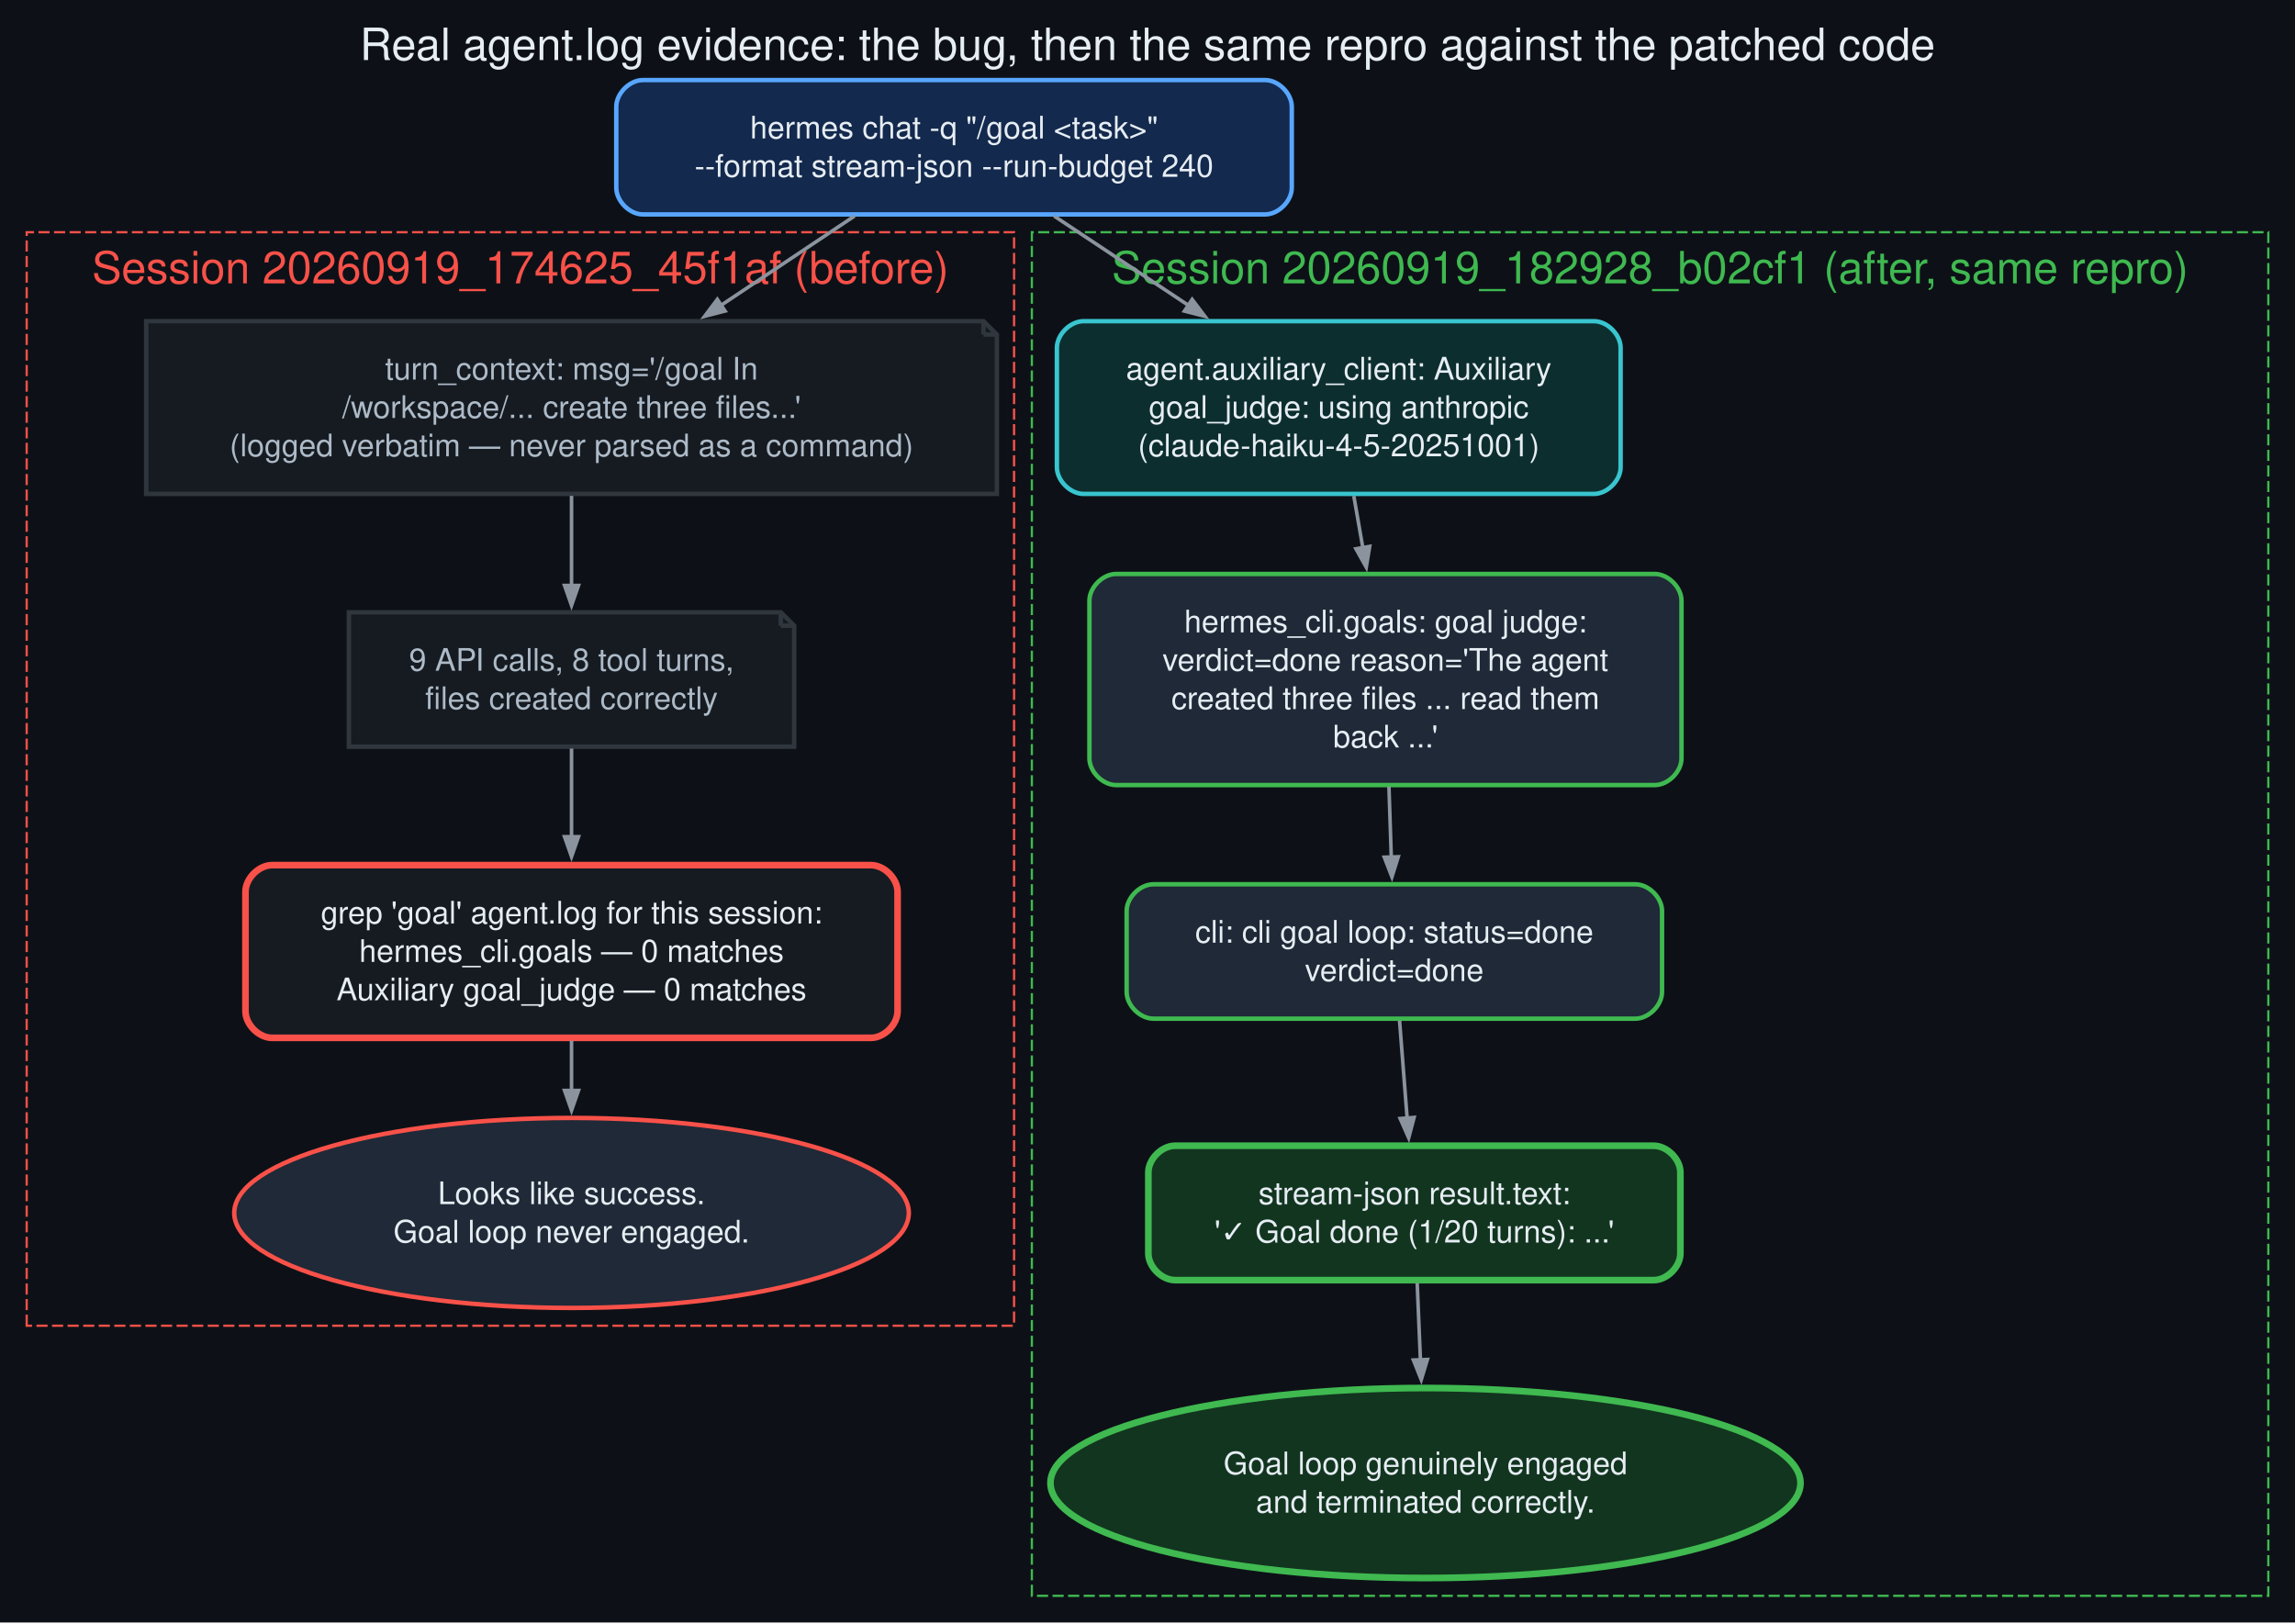
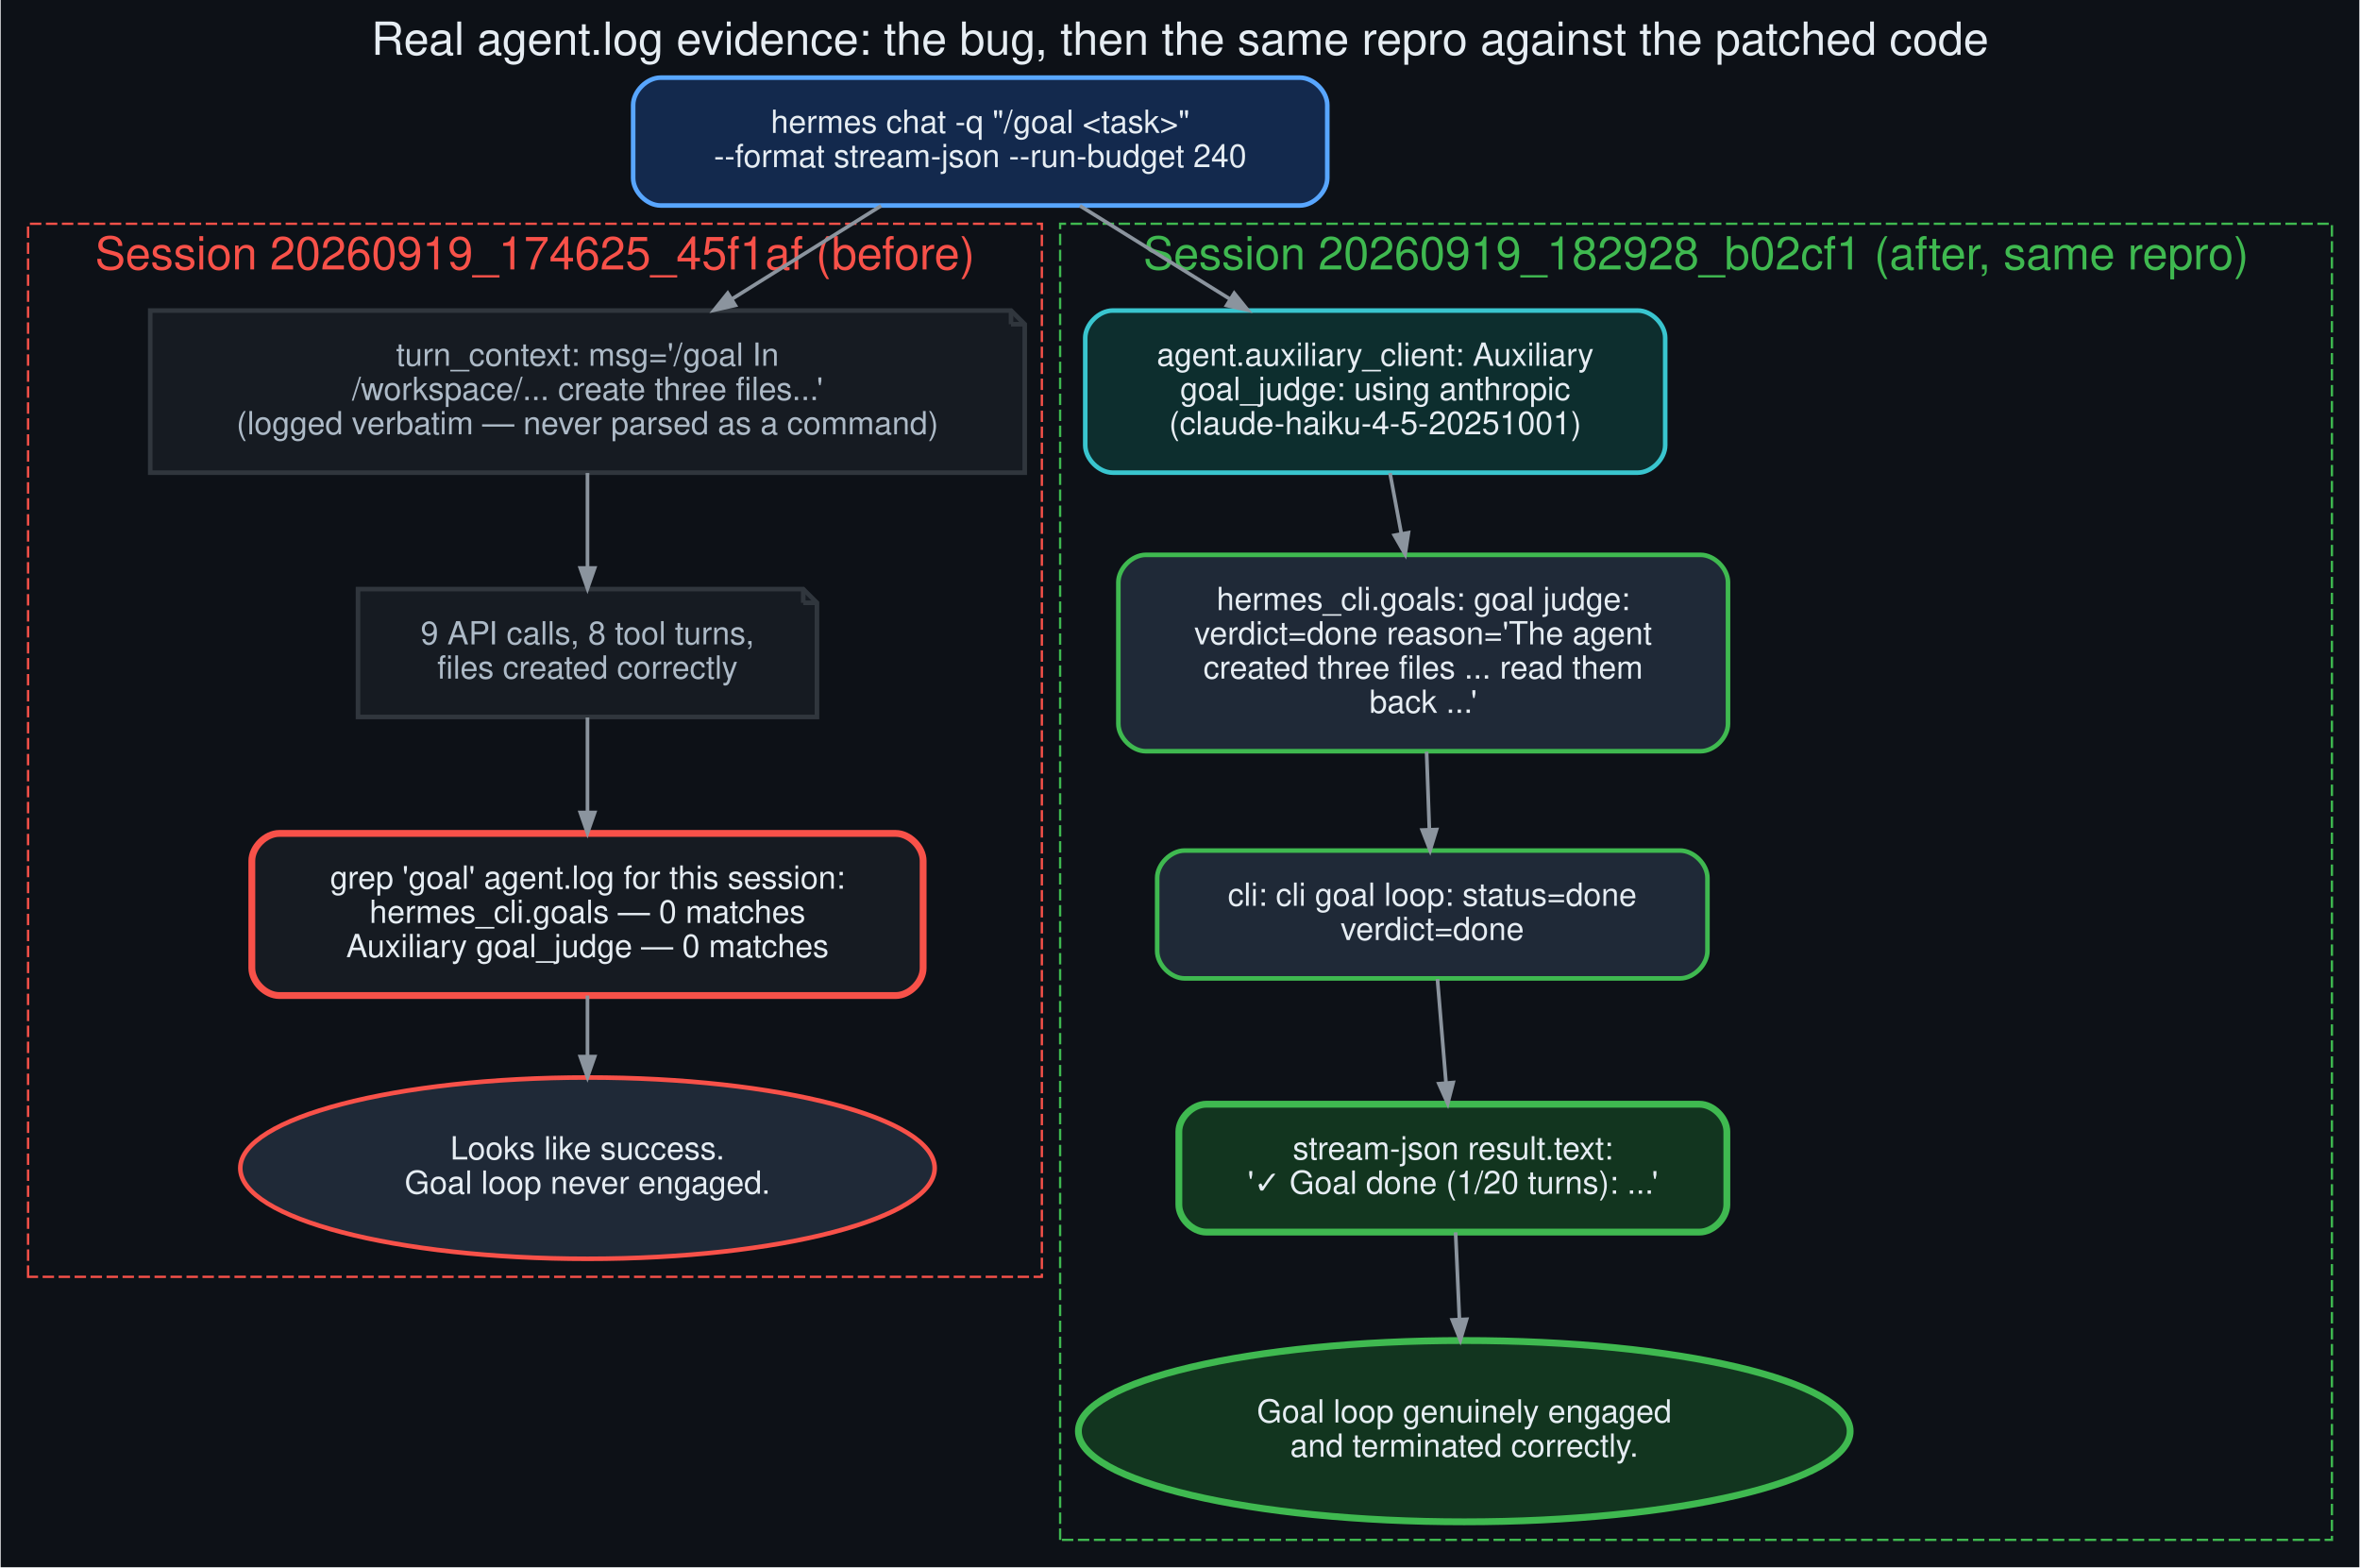
- <svg xmlns="http://www.w3.org/2000/svg" width="1032pt" height="730pt" viewBox="0.00 0.00 1032.00 730.00">
-   <g id="graph0" class="graph" transform="scale(1 1) rotate(0) translate(4 725.57)">
-     <polygon fill="#0d1117" stroke="none" points="-4,4 -4,-725.57 1028,-725.57 1028,4 -4,4" />
-     <text xml:space="preserve" text-anchor="middle" x="512" y="-698.57" font-family="Helvetica,sans-Serif" font-size="20.00" fill="#e6edf3">Real agent.log evidence: the bug, then the same repro against the patched code</text>
+ <svg xmlns="http://www.w3.org/2000/svg" width="1033pt" height="686pt" viewBox="0.00 0.00 1033.00 686.39">
+   <g id="graph0" class="graph" transform="scale(1 1) rotate(0) translate(4 682.39)">
+     <polygon fill="#0d1117" stroke="transparent" points="-4,4 -4,-682.39 1029,-682.39 1029,4 -4,4" />
+     <text text-anchor="middle" x="512.5" y="-658.39" font-family="Helvetica,sans-Serif" font-size="20.00" fill="#e6edf3">Real agent.log evidence: the bug, then the same repro against the patched code</text>
    <g id="clust1" class="cluster">
-       <polygon fill="#0d1117" stroke="#f85149" stroke-dasharray="5,2" points="8,-129.45 8,-621.15 452,-621.15 452,-129.45 8,-129.45" />
-       <text xml:space="preserve" text-anchor="middle" x="230" y="-598.15" font-family="Helvetica,sans-Serif" font-size="20.00" fill="#f85149">Session 20260919_174625_45f1af (before)</text>
+       <polygon fill="#0d1117" stroke="#f85149" stroke-dasharray="5,2" points="8,-123.2 8,-584.39 452,-584.39 452,-123.2 8,-123.2" />
+       <text text-anchor="middle" x="230" y="-564.39" font-family="Helvetica,sans-Serif" font-size="20.00" fill="#f85149">Session 20260919_174625_45f1af (before)</text>
    </g>
    <g id="clust2" class="cluster">
-       <polygon fill="#0d1117" stroke="#3fb950" stroke-dasharray="5,2" points="460,-8 460,-621.15 1016,-621.15 1016,-8 460,-8" />
-       <text xml:space="preserve" text-anchor="middle" x="738" y="-598.15" font-family="Helvetica,sans-Serif" font-size="20.00" fill="#3fb950">Session 20260919_182928_b02cf1 (after, same repro)</text>
+       <polygon fill="#0d1117" stroke="#3fb950" stroke-dasharray="5,2" points="460,-8 460,-584.39 1017,-584.39 1017,-8 460,-8" />
+       <text text-anchor="middle" x="738.5" y="-564.39" font-family="Helvetica,sans-Serif" font-size="20.00" fill="#3fb950">Session 20260919_182928_b02cf1 (after, same repro)</text>
    </g>
    <g id="node1" class="node">
-       <path fill="#13294d" stroke="#58a6ff" stroke-width="2" d="M564.88,-689.57C564.88,-689.57 285.12,-689.57 285.12,-689.57 279.12,-689.57 273.12,-683.57 273.12,-677.57 273.12,-677.57 273.12,-641.15 273.12,-641.15 273.12,-635.15 279.12,-629.15 285.12,-629.15 285.12,-629.15 564.88,-629.15 564.88,-629.15 570.88,-629.15 576.88,-635.15 576.88,-641.15 576.88,-641.15 576.88,-677.57 576.88,-677.57 576.88,-683.57 570.88,-689.57 564.88,-689.57" />
-       <text xml:space="preserve" text-anchor="middle" x="425" y="-663.31" font-family="Helvetica,sans-Serif" font-size="14.00" fill="#e6edf3">hermes chat -q "/goal &lt;task&gt;"</text>
-       <text xml:space="preserve" text-anchor="middle" x="425" y="-646.06" font-family="Helvetica,sans-Serif" font-size="14.00" fill="#e6edf3">--format stream-json --run-budget 240</text>
+       <path fill="#13294d" stroke="#58a6ff" stroke-width="2" d="M565,-648.39C565,-648.39 285,-648.39 285,-648.39 279,-648.39 273,-642.39 273,-636.39 273,-636.39 273,-604.39 273,-604.39 273,-598.39 279,-592.39 285,-592.39 285,-592.39 565,-592.39 565,-592.39 571,-592.39 577,-598.39 577,-604.39 577,-604.39 577,-636.39 577,-636.39 577,-642.39 571,-648.39 565,-648.39" />
+       <text text-anchor="middle" x="425" y="-624.19" font-family="Helvetica,sans-Serif" font-size="14.00" fill="#e6edf3">hermes chat -q "/goal &lt;task&gt;"</text>
+       <text text-anchor="middle" x="425" y="-609.19" font-family="Helvetica,sans-Serif" font-size="14.00" fill="#e6edf3">--format stream-json --run-budget 240</text>
    </g>
    <g id="node2" class="node">
-       <polygon fill="#161b22" stroke="#30363d" stroke-width="2" points="438.25,-581.15 61.75,-581.15 61.75,-503.48 444.25,-503.48 444.25,-575.15 438.25,-581.15" />
-       <polyline fill="none" stroke="#30363d" stroke-width="2" points="438.25,-581.15 438.25,-575.15" />
-       <polyline fill="none" stroke="#30363d" stroke-width="2" points="444.25,-575.15 438.25,-575.15" />
-       <text xml:space="preserve" text-anchor="middle" x="253" y="-554.89" font-family="Helvetica,sans-Serif" font-size="14.00" fill="#adbac7">turn_context: msg='/goal In</text>
-       <text xml:space="preserve" text-anchor="middle" x="253" y="-537.64" font-family="Helvetica,sans-Serif" font-size="14.00" fill="#adbac7">/workspace/... create three files...'</text>
-       <text xml:space="preserve" text-anchor="middle" x="253" y="-520.39" font-family="Helvetica,sans-Serif" font-size="14.00" fill="#adbac7">(logged verbatim — never parsed as a command)</text>
+       <polygon fill="#161b22" stroke="#30363d" stroke-width="2" points="438.5,-546.39 61.5,-546.39 61.5,-475.39 444.5,-475.39 444.5,-540.39 438.5,-546.39" />
+       <polyline fill="none" stroke="#30363d" stroke-width="2" points="438.5,-546.39 438.5,-540.39 " />
+       <polyline fill="none" stroke="#30363d" stroke-width="2" points="444.5,-540.39 438.5,-540.39 " />
+       <text text-anchor="middle" x="253" y="-522.19" font-family="Helvetica,sans-Serif" font-size="14.00" fill="#adbac7">turn_context: msg='/goal In</text>
+       <text text-anchor="middle" x="253" y="-507.19" font-family="Helvetica,sans-Serif" font-size="14.00" fill="#adbac7">/workspace/... create three files...'</text>
+       <text text-anchor="middle" x="253" y="-492.19" font-family="Helvetica,sans-Serif" font-size="14.00" fill="#adbac7">(logged verbatim — never parsed as a command)</text>
    </g>
    <g id="edge1" class="edge">
-       <path fill="none" stroke="#8b949e" stroke-width="1.6" d="M380.26,-628.44C361.96,-616.2 340.39,-601.77 320.26,-588.3" />
-       <polygon fill="#8b949e" stroke="#8b949e" stroke-width="1.6" points="322.06,-585.72 312.83,-583.34 318.56,-590.96 322.06,-585.72" />
+       <path fill="none" stroke="#8b949e" stroke-width="1.6" d="M381.6,-592.27C361.83,-579.91 338.05,-565.05 316.34,-551.48" />
+       <polygon fill="#8b949e" stroke="#8b949e" stroke-width="1.6" points="317.75,-548.65 308.45,-546.55 314.41,-553.99 317.75,-548.65" />
    </g>
    <g id="node6" class="node">
-       <path fill="#0d2e2e" stroke="#39c5cf" stroke-width="2" d="M712.75,-581.15C712.75,-581.15 483.25,-581.15 483.25,-581.15 477.25,-581.15 471.25,-575.15 471.25,-569.15 471.25,-569.15 471.25,-515.48 471.25,-515.48 471.25,-509.48 477.25,-503.48 483.25,-503.48 483.25,-503.48 712.75,-503.48 712.75,-503.48 718.75,-503.48 724.75,-509.48 724.75,-515.48 724.75,-515.48 724.75,-569.15 724.75,-569.15 724.75,-575.15 718.75,-581.15 712.75,-581.15" />
-       <text xml:space="preserve" text-anchor="middle" x="598" y="-554.89" font-family="Helvetica,sans-Serif" font-size="14.00" fill="#e6edf3">agent.auxiliary_client: Auxiliary</text>
-       <text xml:space="preserve" text-anchor="middle" x="598" y="-537.64" font-family="Helvetica,sans-Serif" font-size="14.00" fill="#e6edf3">goal_judge: using anthropic</text>
-       <text xml:space="preserve" text-anchor="middle" x="598" y="-520.39" font-family="Helvetica,sans-Serif" font-size="14.00" fill="#e6edf3">(claude-haiku-4-5-20251001)</text>
+       <path fill="#0d2e2e" stroke="#39c5cf" stroke-width="2" d="M713,-546.39C713,-546.39 483,-546.39 483,-546.39 477,-546.39 471,-540.39 471,-534.39 471,-534.39 471,-487.39 471,-487.39 471,-481.39 477,-475.39 483,-475.39 483,-475.39 713,-475.39 713,-475.39 719,-475.39 725,-481.39 725,-487.39 725,-487.39 725,-534.39 725,-534.39 725,-540.39 719,-546.39 713,-546.39" />
+       <text text-anchor="middle" x="598" y="-522.19" font-family="Helvetica,sans-Serif" font-size="14.00" fill="#e6edf3">agent.auxiliary_client: Auxiliary</text>
+       <text text-anchor="middle" x="598" y="-507.19" font-family="Helvetica,sans-Serif" font-size="14.00" fill="#e6edf3">goal_judge: using anthropic</text>
+       <text text-anchor="middle" x="598" y="-492.19" font-family="Helvetica,sans-Serif" font-size="14.00" fill="#e6edf3">(claude-haiku-4-5-20251001)</text>
    </g>
    <g id="edge5" class="edge">
-       <path fill="none" stroke="#8b949e" stroke-width="1.6" d="M470,-628.44C488.41,-616.2 510.11,-601.77 530.35,-588.3" />
-       <polygon fill="#8b949e" stroke="#8b949e" stroke-width="1.6" points="532.08,-590.94 537.83,-583.33 528.59,-585.69 532.08,-590.94" />
+       <path fill="none" stroke="#8b949e" stroke-width="1.6" d="M468.66,-592.27C488.62,-579.86 512.67,-564.92 534.58,-551.3" />
+       <polygon fill="#8b949e" stroke="#8b949e" stroke-width="1.6" points="536.25,-553.97 542.23,-546.55 532.92,-548.62 536.25,-553.97" />
    </g>
    <g id="node3" class="node">
-       <polygon fill="#161b22" stroke="#30363d" stroke-width="2" points="347.12,-450.23 152.88,-450.23 152.88,-389.81 353.12,-389.81 353.12,-444.23 347.12,-450.23" />
-       <polyline fill="none" stroke="#30363d" stroke-width="2" points="347.12,-450.23 347.12,-444.23" />
-       <polyline fill="none" stroke="#30363d" stroke-width="2" points="353.12,-444.23 347.12,-444.23" />
-       <text xml:space="preserve" text-anchor="middle" x="253" y="-423.97" font-family="Helvetica,sans-Serif" font-size="14.00" fill="#adbac7">9 API calls, 8 tool turns,</text>
-       <text xml:space="preserve" text-anchor="middle" x="253" y="-406.72" font-family="Helvetica,sans-Serif" font-size="14.00" fill="#adbac7">files created correctly</text>
+       <polygon fill="#161b22" stroke="#30363d" stroke-width="2" points="347.5,-424.39 152.5,-424.39 152.5,-368.39 353.5,-368.39 353.5,-418.39 347.5,-424.39" />
+       <polyline fill="none" stroke="#30363d" stroke-width="2" points="347.5,-424.39 347.5,-418.39 " />
+       <polyline fill="none" stroke="#30363d" stroke-width="2" points="353.5,-418.39 347.5,-418.39 " />
+       <text text-anchor="middle" x="253" y="-400.19" font-family="Helvetica,sans-Serif" font-size="14.00" fill="#adbac7">9 API calls, 8 tool turns,</text>
+       <text text-anchor="middle" x="253" y="-385.19" font-family="Helvetica,sans-Serif" font-size="14.00" fill="#adbac7">files created correctly</text>
    </g>
    <g id="edge2" class="edge">
-       <path fill="none" stroke="#8b949e" stroke-width="1.6" d="M253,-502.59C253,-489.63 253,-475.14 253,-462.01" />
-       <polygon fill="#8b949e" stroke="#8b949e" stroke-width="1.6" points="256.15,-462.32 253,-453.32 249.85,-462.32 256.15,-462.32" />
+       <path fill="none" stroke="#8b949e" stroke-width="1.6" d="M253,-475.22C253,-462.13 253,-447.2 253,-433.94" />
+       <polygon fill="#8b949e" stroke="#8b949e" stroke-width="1.6" points="256.15,-433.63 253,-424.63 249.85,-433.63 256.15,-433.63" />
    </g>
    <g id="node4" class="node">
-       <path fill="#161b22" stroke="#f85149" stroke-width="3" d="M387.62,-336.56C387.62,-336.56 118.38,-336.56 118.38,-336.56 112.38,-336.56 106.38,-330.56 106.38,-324.56 106.38,-324.56 106.38,-270.89 106.38,-270.89 106.38,-264.89 112.38,-258.89 118.38,-258.89 118.38,-258.89 387.62,-258.89 387.62,-258.89 393.62,-258.89 399.62,-264.89 399.62,-270.89 399.62,-270.89 399.62,-324.56 399.62,-324.56 399.62,-330.56 393.62,-336.56 387.62,-336.56" />
-       <text xml:space="preserve" text-anchor="middle" x="253" y="-310.3" font-family="Helvetica,sans-Serif" font-size="14.00" fill="#e6edf3">grep 'goal' agent.log for this session:</text>
-       <text xml:space="preserve" text-anchor="middle" x="253" y="-293.05" font-family="Helvetica,sans-Serif" font-size="14.00" fill="#e6edf3">hermes_cli.goals — 0 matches</text>
-       <text xml:space="preserve" text-anchor="middle" x="253" y="-275.8" font-family="Helvetica,sans-Serif" font-size="14.00" fill="#e6edf3">Auxiliary goal_judge — 0 matches</text>
+       <path fill="#161b22" stroke="#f85149" stroke-width="3" d="M388,-317.39C388,-317.39 118,-317.39 118,-317.39 112,-317.39 106,-311.39 106,-305.39 106,-305.39 106,-258.39 106,-258.39 106,-252.39 112,-246.39 118,-246.39 118,-246.39 388,-246.39 388,-246.39 394,-246.39 400,-252.39 400,-258.39 400,-258.39 400,-305.39 400,-305.39 400,-311.39 394,-317.39 388,-317.39" />
+       <text text-anchor="middle" x="253" y="-293.19" font-family="Helvetica,sans-Serif" font-size="14.00" fill="#e6edf3">grep 'goal' agent.log for this session:</text>
+       <text text-anchor="middle" x="253" y="-278.19" font-family="Helvetica,sans-Serif" font-size="14.00" fill="#e6edf3">hermes_cli.goals — 0 matches</text>
+       <text text-anchor="middle" x="253" y="-263.19" font-family="Helvetica,sans-Serif" font-size="14.00" fill="#e6edf3">Auxiliary goal_judge — 0 matches</text>
    </g>
    <g id="edge3" class="edge">
-       <path fill="none" stroke="#8b949e" stroke-width="1.6" d="M253,-388.98C253,-376.91 253,-362.66 253,-349.09" />
-       <polygon fill="#8b949e" stroke="#8b949e" stroke-width="1.6" points="256.15,-349.34 253,-340.34 249.85,-349.34 256.15,-349.34" />
+       <path fill="none" stroke="#8b949e" stroke-width="1.6" d="M253,-368.16C253,-355.68 253,-340.57 253,-326.56" />
+       <polygon fill="#8b949e" stroke="#8b949e" stroke-width="1.6" points="256.15,-326.55 253,-317.55 249.85,-326.55 256.15,-326.55" />
    </g>
    <g id="node5" class="node">
-       <ellipse fill="#1f2937" stroke="#f85149" stroke-width="2" cx="253" cy="-180.17" rx="151.67" ry="42.72" />
-       <text xml:space="preserve" text-anchor="middle" x="253" y="-184.12" font-family="Helvetica,sans-Serif" font-size="14.00" fill="#e6edf3">Looks like success.</text>
-       <text xml:space="preserve" text-anchor="middle" x="253" y="-166.87" font-family="Helvetica,sans-Serif" font-size="14.00" fill="#e6edf3">Goal loop never engaged.</text>
+       <ellipse fill="#1f2937" stroke="#f85149" stroke-width="2" cx="253" cy="-170.79" rx="152.06" ry="39.7" />
+       <text text-anchor="middle" x="253" y="-174.59" font-family="Helvetica,sans-Serif" font-size="14.00" fill="#e6edf3">Looks like success.</text>
+       <text text-anchor="middle" x="253" y="-159.59" font-family="Helvetica,sans-Serif" font-size="14.00" fill="#e6edf3">Goal loop never engaged.</text>
    </g>
    <g id="edge4" class="edge">
-       <path fill="none" stroke="#8b949e" stroke-width="1.6" d="M253,-257.61C253,-250.39 253,-242.73 253,-235.17" />
-       <polygon fill="#8b949e" stroke="#8b949e" stroke-width="1.6" points="256.15,-235.24 253,-226.24 249.85,-235.24 256.15,-235.24" />
+       <path fill="none" stroke="#8b949e" stroke-width="1.6" d="M253,-246.37C253,-237.94 253,-228.77 253,-219.83" />
+       <polygon fill="#8b949e" stroke="#8b949e" stroke-width="1.6" points="256.15,-219.64 253,-210.64 249.85,-219.64 256.15,-219.64" />
    </g>
    <g id="node7" class="node">
-       <path fill="#1f2937" stroke="#3fb950" stroke-width="2" d="M740.12,-467.48C740.12,-467.48 497.88,-467.48 497.88,-467.48 491.88,-467.48 485.88,-461.48 485.88,-455.48 485.88,-455.48 485.88,-384.56 485.88,-384.56 485.88,-378.56 491.88,-372.56 497.88,-372.56 497.88,-372.56 740.12,-372.56 740.12,-372.56 746.12,-372.56 752.12,-378.56 752.12,-384.56 752.12,-384.56 752.12,-455.48 752.12,-455.48 752.12,-461.48 746.12,-467.48 740.12,-467.48" />
-       <text xml:space="preserve" text-anchor="middle" x="619" y="-441.22" font-family="Helvetica,sans-Serif" font-size="14.00" fill="#e6edf3">hermes_cli.goals: goal judge:</text>
-       <text xml:space="preserve" text-anchor="middle" x="619" y="-423.97" font-family="Helvetica,sans-Serif" font-size="14.00" fill="#e6edf3">verdict=done reason='The agent</text>
-       <text xml:space="preserve" text-anchor="middle" x="619" y="-406.72" font-family="Helvetica,sans-Serif" font-size="14.00" fill="#e6edf3">created three files ... read them</text>
-       <text xml:space="preserve" text-anchor="middle" x="619" y="-389.47" font-family="Helvetica,sans-Serif" font-size="14.00" fill="#e6edf3">back ...'</text>
+       <path fill="#1f2937" stroke="#3fb950" stroke-width="2" d="M740.5,-439.39C740.5,-439.39 497.5,-439.39 497.5,-439.39 491.5,-439.39 485.5,-433.39 485.5,-427.39 485.5,-427.39 485.5,-365.39 485.5,-365.39 485.5,-359.39 491.5,-353.39 497.5,-353.39 497.5,-353.39 740.5,-353.39 740.5,-353.39 746.5,-353.39 752.5,-359.39 752.5,-365.39 752.5,-365.39 752.5,-427.39 752.5,-427.39 752.5,-433.39 746.5,-439.39 740.5,-439.39" />
+       <text text-anchor="middle" x="619" y="-415.19" font-family="Helvetica,sans-Serif" font-size="14.00" fill="#e6edf3">hermes_cli.goals: goal judge:</text>
+       <text text-anchor="middle" x="619" y="-400.19" font-family="Helvetica,sans-Serif" font-size="14.00" fill="#e6edf3">verdict=done reason='The agent</text>
+       <text text-anchor="middle" x="619" y="-385.19" font-family="Helvetica,sans-Serif" font-size="14.00" fill="#e6edf3">created three files ... read them</text>
+       <text text-anchor="middle" x="619" y="-370.19" font-family="Helvetica,sans-Serif" font-size="14.00" fill="#e6edf3">back ...'</text>
    </g>
    <g id="edge6" class="edge">
-       <path fill="none" stroke="#8b949e" stroke-width="1.6" d="M604.76,-502.59C606.06,-495.12 607.46,-487.15 608.84,-479.22" />
-       <polygon fill="#8b949e" stroke="#8b949e" stroke-width="1.6" points="611.92,-479.89 610.37,-470.48 605.72,-478.8 611.92,-479.89" />
+       <path fill="none" stroke="#8b949e" stroke-width="1.6" d="M604.47,-475.22C606.04,-466.8 607.76,-457.61 609.44,-448.6" />
+       <polygon fill="#8b949e" stroke="#8b949e" stroke-width="1.6" points="612.55,-449.1 611.11,-439.68 606.36,-447.95 612.55,-449.1" />
    </g>
    <g id="node8" class="node">
-       <path fill="#1f2937" stroke="#3fb950" stroke-width="2" d="M731.38,-327.94C731.38,-327.94 514.62,-327.94 514.62,-327.94 508.62,-327.94 502.62,-321.94 502.62,-315.94 502.62,-315.94 502.62,-279.52 502.62,-279.52 502.62,-273.52 508.62,-267.52 514.62,-267.52 514.62,-267.52 731.38,-267.52 731.38,-267.52 737.38,-267.52 743.38,-273.52 743.38,-279.52 743.38,-279.52 743.38,-315.94 743.38,-315.94 743.38,-321.94 737.38,-327.94 731.38,-327.94" />
-       <text xml:space="preserve" text-anchor="middle" x="623" y="-301.68" font-family="Helvetica,sans-Serif" font-size="14.00" fill="#e6edf3">cli: cli goal loop: status=done</text>
-       <text xml:space="preserve" text-anchor="middle" x="623" y="-284.43" font-family="Helvetica,sans-Serif" font-size="14.00" fill="#e6edf3">verdict=done</text>
+       <path fill="#1f2937" stroke="#3fb950" stroke-width="2" d="M731.5,-309.89C731.5,-309.89 514.5,-309.89 514.5,-309.89 508.5,-309.89 502.5,-303.89 502.5,-297.89 502.5,-297.89 502.5,-265.89 502.5,-265.89 502.5,-259.89 508.5,-253.89 514.5,-253.89 514.5,-253.89 731.5,-253.89 731.5,-253.89 737.5,-253.89 743.5,-259.89 743.5,-265.89 743.5,-265.89 743.5,-297.89 743.5,-297.89 743.5,-303.89 737.5,-309.89 731.5,-309.89" />
+       <text text-anchor="middle" x="623" y="-285.69" font-family="Helvetica,sans-Serif" font-size="14.00" fill="#e6edf3">cli: cli goal loop: status=done</text>
+       <text text-anchor="middle" x="623" y="-270.69" font-family="Helvetica,sans-Serif" font-size="14.00" fill="#e6edf3">verdict=done</text>
    </g>
    <g id="edge7" class="edge">
-       <path fill="none" stroke="#8b949e" stroke-width="1.6" d="M620.57,-371.83C620.92,-361.3 621.29,-350.23 621.63,-339.97" />
-       <polygon fill="#8b949e" stroke="#8b949e" stroke-width="1.6" points="624.77,-340.33 621.92,-331.23 618.47,-340.12 624.77,-340.33" />
+       <path fill="none" stroke="#8b949e" stroke-width="1.6" d="M620.5,-353.18C620.9,-341.99 621.32,-330.01 621.71,-319.17" />
+       <polygon fill="#8b949e" stroke="#8b949e" stroke-width="1.6" points="624.86,-319.09 622.04,-309.99 618.57,-318.87 624.86,-319.09" />
    </g>
    <g id="node9" class="node">
-       <path fill="#12351f" stroke="#3fb950" stroke-width="3" d="M739.62,-210.38C739.62,-210.38 524.38,-210.38 524.38,-210.38 518.38,-210.38 512.38,-204.38 512.38,-198.38 512.38,-198.38 512.38,-161.96 512.38,-161.96 512.38,-155.96 518.38,-149.96 524.38,-149.96 524.38,-149.96 739.62,-149.96 739.62,-149.96 745.62,-149.96 751.62,-155.96 751.62,-161.96 751.62,-161.96 751.62,-198.38 751.62,-198.38 751.62,-204.38 745.62,-210.38 739.62,-210.38" />
-       <text xml:space="preserve" text-anchor="middle" x="632" y="-184.12" font-family="Helvetica,sans-Serif" font-size="14.00" fill="#e6edf3">stream-json result.text:</text>
-       <text xml:space="preserve" text-anchor="middle" x="632" y="-166.87" font-family="Helvetica,sans-Serif" font-size="14.00" fill="#e6edf3">'✓ Goal done (1/20 turns): ...'</text>
+       <path fill="#12351f" stroke="#3fb950" stroke-width="3" d="M740,-198.79C740,-198.79 524,-198.79 524,-198.79 518,-198.79 512,-192.79 512,-186.79 512,-186.79 512,-154.79 512,-154.79 512,-148.79 518,-142.79 524,-142.79 524,-142.79 740,-142.79 740,-142.79 746,-142.79 752,-148.79 752,-154.79 752,-154.79 752,-186.79 752,-186.79 752,-192.79 746,-198.79 740,-198.79" />
+       <text text-anchor="middle" x="632" y="-174.59" font-family="Helvetica,sans-Serif" font-size="14.00" fill="#e6edf3">stream-json result.text:</text>
+       <text text-anchor="middle" x="632" y="-159.59" font-family="Helvetica,sans-Serif" font-size="14.00" fill="#e6edf3">'✓ Goal done (1/20 turns): ...'</text>
    </g>
    <g id="edge8" class="edge">
-       <path fill="none" stroke="#8b949e" stroke-width="1.6" d="M625.34,-266.67C626.39,-253.27 627.63,-237.25 628.76,-222.73" />
-       <polygon fill="#8b949e" stroke="#8b949e" stroke-width="1.6" points="631.89,-223.11 629.45,-213.9 625.61,-222.62 631.89,-223.11" />
+       <path fill="none" stroke="#8b949e" stroke-width="1.6" d="M625.25,-253.64C626.38,-239.98 627.76,-223.23 628.98,-208.45" />
+       <polygon fill="#8b949e" stroke="#8b949e" stroke-width="1.6" points="632.15,-208.3 629.75,-199.07 625.87,-207.78 632.15,-208.3" />
    </g>
    <g id="node10" class="node">
-       <ellipse fill="#12351f" stroke="#3fb950" stroke-width="3" cx="637" cy="-58.72" rx="168.64" ry="42.72" />
-       <text xml:space="preserve" text-anchor="middle" x="637" y="-62.67" font-family="Helvetica,sans-Serif" font-size="14.00" fill="#e6edf3">Goal loop genuinely engaged</text>
-       <text xml:space="preserve" text-anchor="middle" x="637" y="-45.42" font-family="Helvetica,sans-Serif" font-size="14.00" fill="#e6edf3">and terminated correctly.</text>
+       <ellipse fill="#12351f" stroke="#3fb950" stroke-width="3" cx="637" cy="-55.6" rx="169" ry="39.7" />
+       <text text-anchor="middle" x="637" y="-59.4" font-family="Helvetica,sans-Serif" font-size="14.00" fill="#e6edf3">Goal loop genuinely engaged</text>
+       <text text-anchor="middle" x="637" y="-44.4" font-family="Helvetica,sans-Serif" font-size="14.00" fill="#e6edf3">and terminated correctly.</text>
    </g>
    <g id="edge9" class="edge">
-       <path fill="none" stroke="#8b949e" stroke-width="1.6" d="M633.27,-148.72C633.72,-138.14 634.23,-125.93 634.73,-114.01" />
-       <polygon fill="#8b949e" stroke="#8b949e" stroke-width="1.6" points="637.87,-114.28 635.1,-105.16 631.57,-114.02 637.87,-114.28" />
+       <path fill="none" stroke="#8b949e" stroke-width="1.6" d="M633.2,-142.68C633.7,-131.31 634.3,-117.74 634.87,-104.77" />
+       <polygon fill="#8b949e" stroke="#8b949e" stroke-width="1.6" points="638.03,-104.61 635.28,-95.48 631.74,-104.33 638.03,-104.61" />
    </g>
  </g>
</svg>
